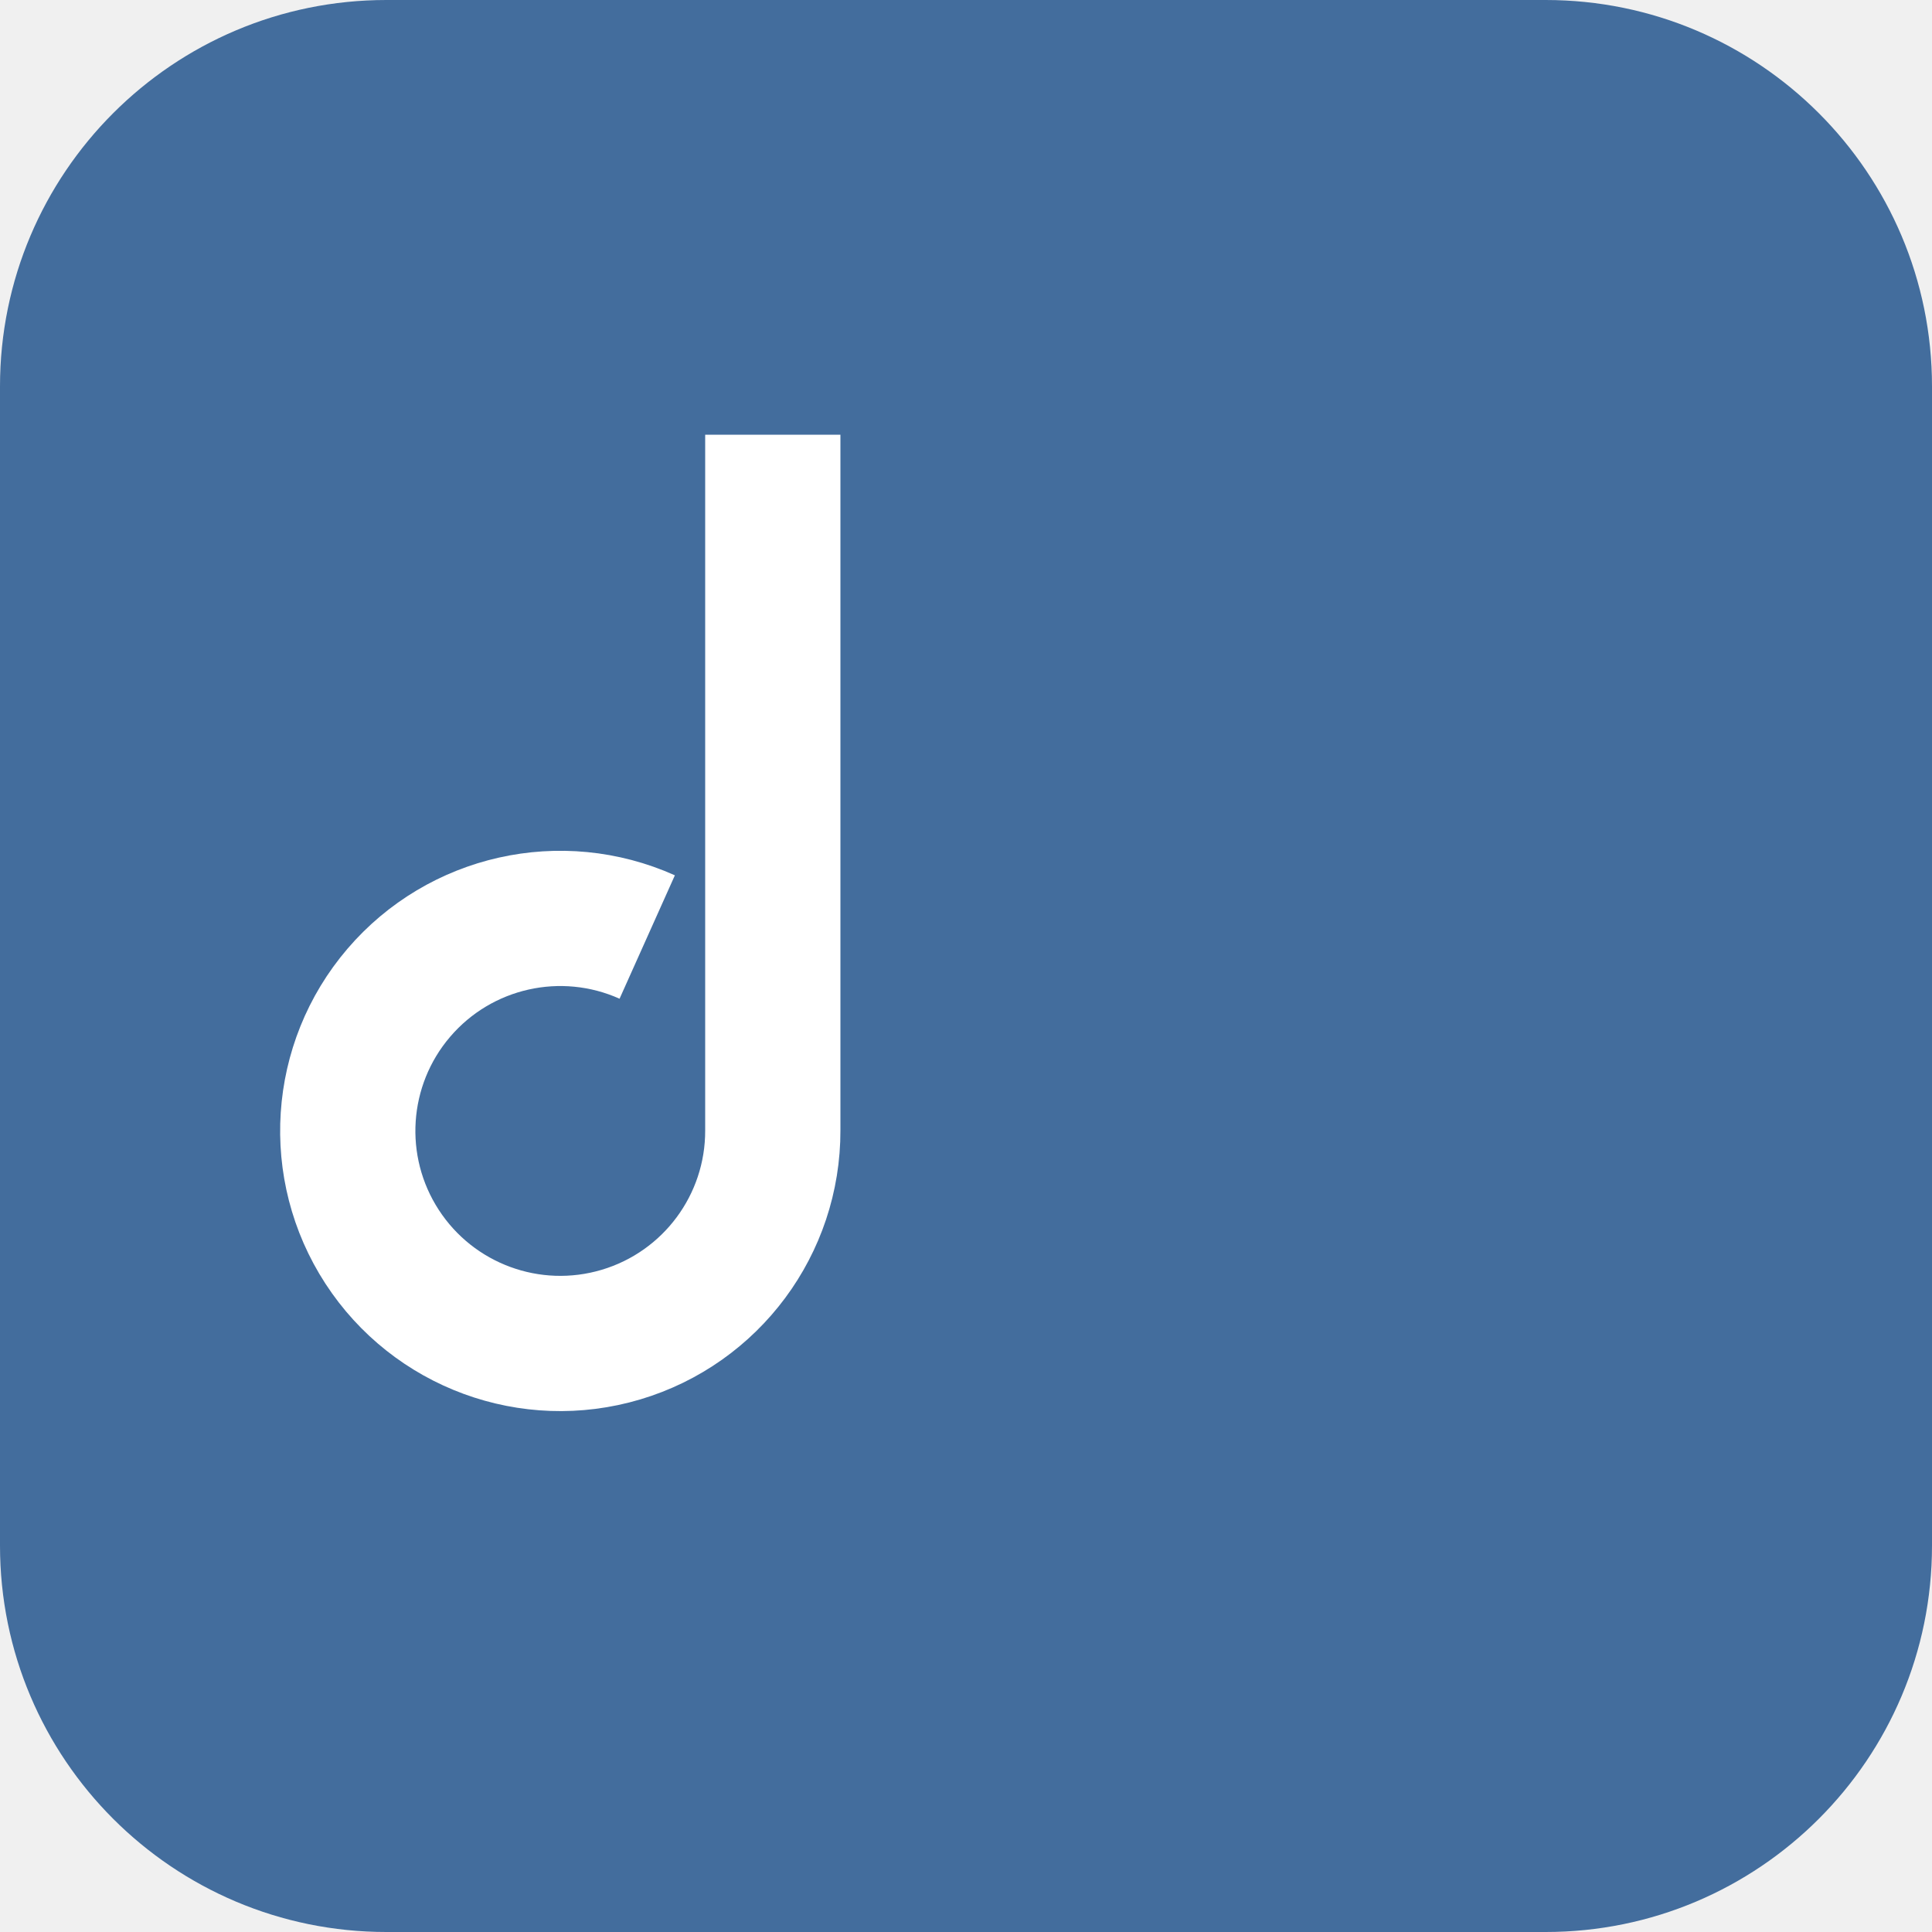
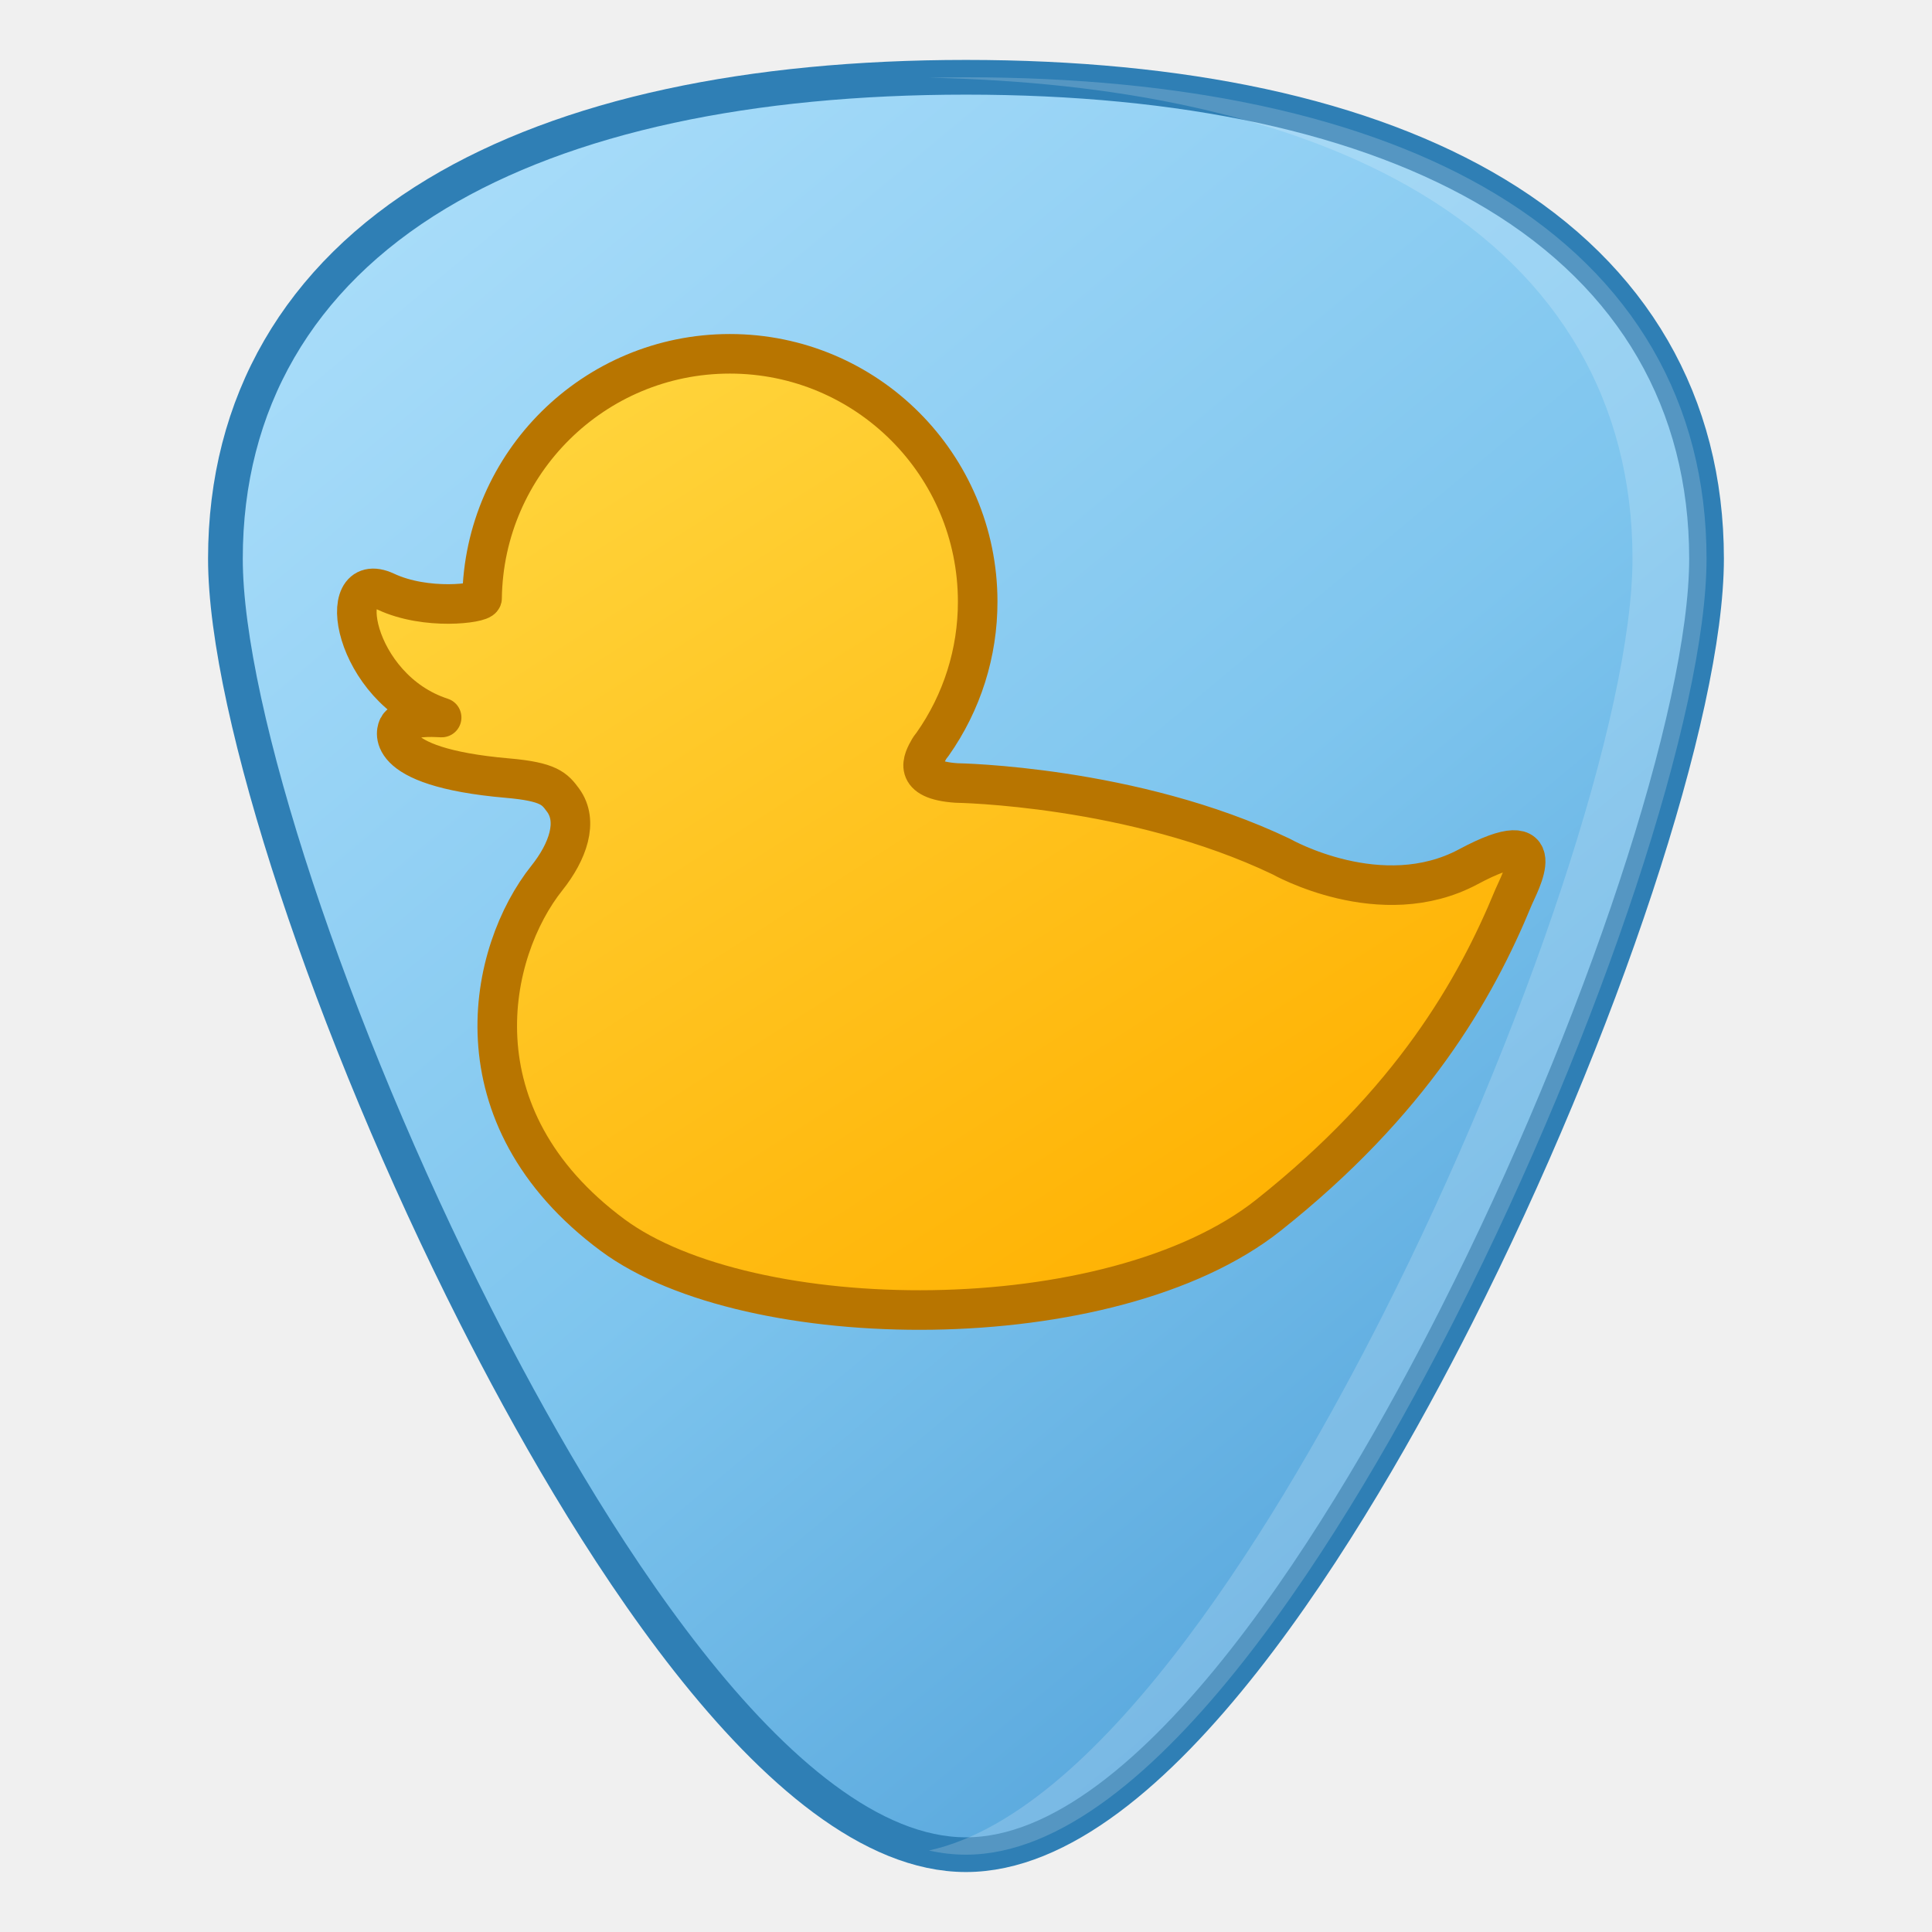
- <svg xmlns="http://www.w3.org/2000/svg" viewBox="0 0 20 20" role="img" aria-label="GP Studio">
-   <rect width="20" height="20" rx="4" fill="#436d9d" />
-   <path d="M8 4.5v7.2a2.2 2.2 0 1 1-1.3-2" fill="none" stroke="#fff" stroke-width="1.4" />
+ <svg xmlns="http://www.w3.org/2000/svg" viewBox="0 0 512 512" role="img" aria-labelledby="t">
+   <defs>
+     <linearGradient id="pickFill" x1="0.18" y1="0.02" x2="0.84" y2="0.98" gradientUnits="objectBoundingBox">
+       <stop offset="0" stop-color="#A9DDFA" />
+       <stop offset="0.52" stop-color="#7EC5EE" />
+       <stop offset="1" stop-color="#4E9FD8" />
+     </linearGradient>
+     <linearGradient id="duckFill" x1="0.12" y1="0.06" x2="0.82" y2="0.95" gradientUnits="objectBoundingBox">
+       <stop offset="0" stop-color="#FFD53D" />
+       <stop offset="1" stop-color="#FFB000" />
+     </linearGradient>
+   </defs>
+   <g transform="translate(20.48 20.48) scale(0.92)">
+     <path d="M408.428,33.53c-18.547-11.155-41.156-19.655-67.217-25.28c-25.328-5.469-54-8.25-85.217-8.25  c-31.218,0-59.889,2.781-85.217,8.25c-26.062,5.625-48.67,14.125-67.217,25.28C63.718,57.499,42.671,93.857,42.671,138.669  c0,43.968,30.312,135.716,72.076,218.151c29.359,57.951,86.764,155.168,141.247,155.168c54.482,0,111.887-97.217,141.246-155.168  c41.766-82.436,72.076-174.184,72.076-218.151C469.316,93.857,448.27,57.499,408.428,33.53z" fill="url(#pickFill)" stroke="#2F7FB5" stroke-width="10" stroke-linejoin="round" />
+     <path d="M408.428,33.53c-18.547-11.155-41.156-19.655-67.217-25.28  c-25.328-5.469-54-8.25-85.217-8.25c-3.594,0-7.141,0.047-10.671,0.125c27.109,0.562,52.138,3.281,74.56,8.125  c26.047,5.625,48.67,14.125,67.201,25.28c39.844,23.969,60.904,60.327,60.904,105.139c0,43.968-30.311,135.716-72.076,218.151  c-27.451,54.186-79.42,142.684-130.589,153.965c3.562,0.797,7.125,1.203,10.671,1.203c54.482,0,111.887-97.217,141.246-155.168  c41.766-82.436,72.076-174.184,72.076-218.151C469.316,93.857,448.27,57.499,408.428,33.53z" fill="#FFFFFF" opacity="0.18" />
+     <g transform="translate(-33.47 -26.54) scale(1.12) translate(77.687 40.731) scale(0.339182)">
+       <path d="M913.88 548.4c-66.14 35.43-141.83-7.68-141.83-7.68-112.76-53.91-246.31-55.82-246.31-55.82-34.09-2.34-25.47-17.51-20.69-25.88 0.73-1.27 1.74-2.36 2.59-3.56a187.06 187.06 0 0 0 34.17-108.08c0-103.78-84.13-187.92-187.92-187.92C251 159.47 167.37 242.24 166 344.87c-1 3.81-42.28 9.32-73-5.06-40-18.71-25.08 73.65 42.35 95.45l-2.31-0.1c-28.06-1.52-30.8 7.68-30.8 7.68s-16.14 29.75 83.13 38.37c31.39 2.72 35.71 8.11 42 16.64 11.92 16.14 3.57 39.25-12.15 59-44.53 55.77-71.84 180.68 49.78 270.85 103.12 76.47 377.65 79.95 497.37-15.13 108-85.76 156.72-170.47 185.79-241.14 3.9-9.54 31.84-58.43-34.28-23.03z" fill="url(#duckFill)" stroke="#B87500" stroke-width="30" stroke-linejoin="round" />
+     </g>
+   </g>
</svg>
